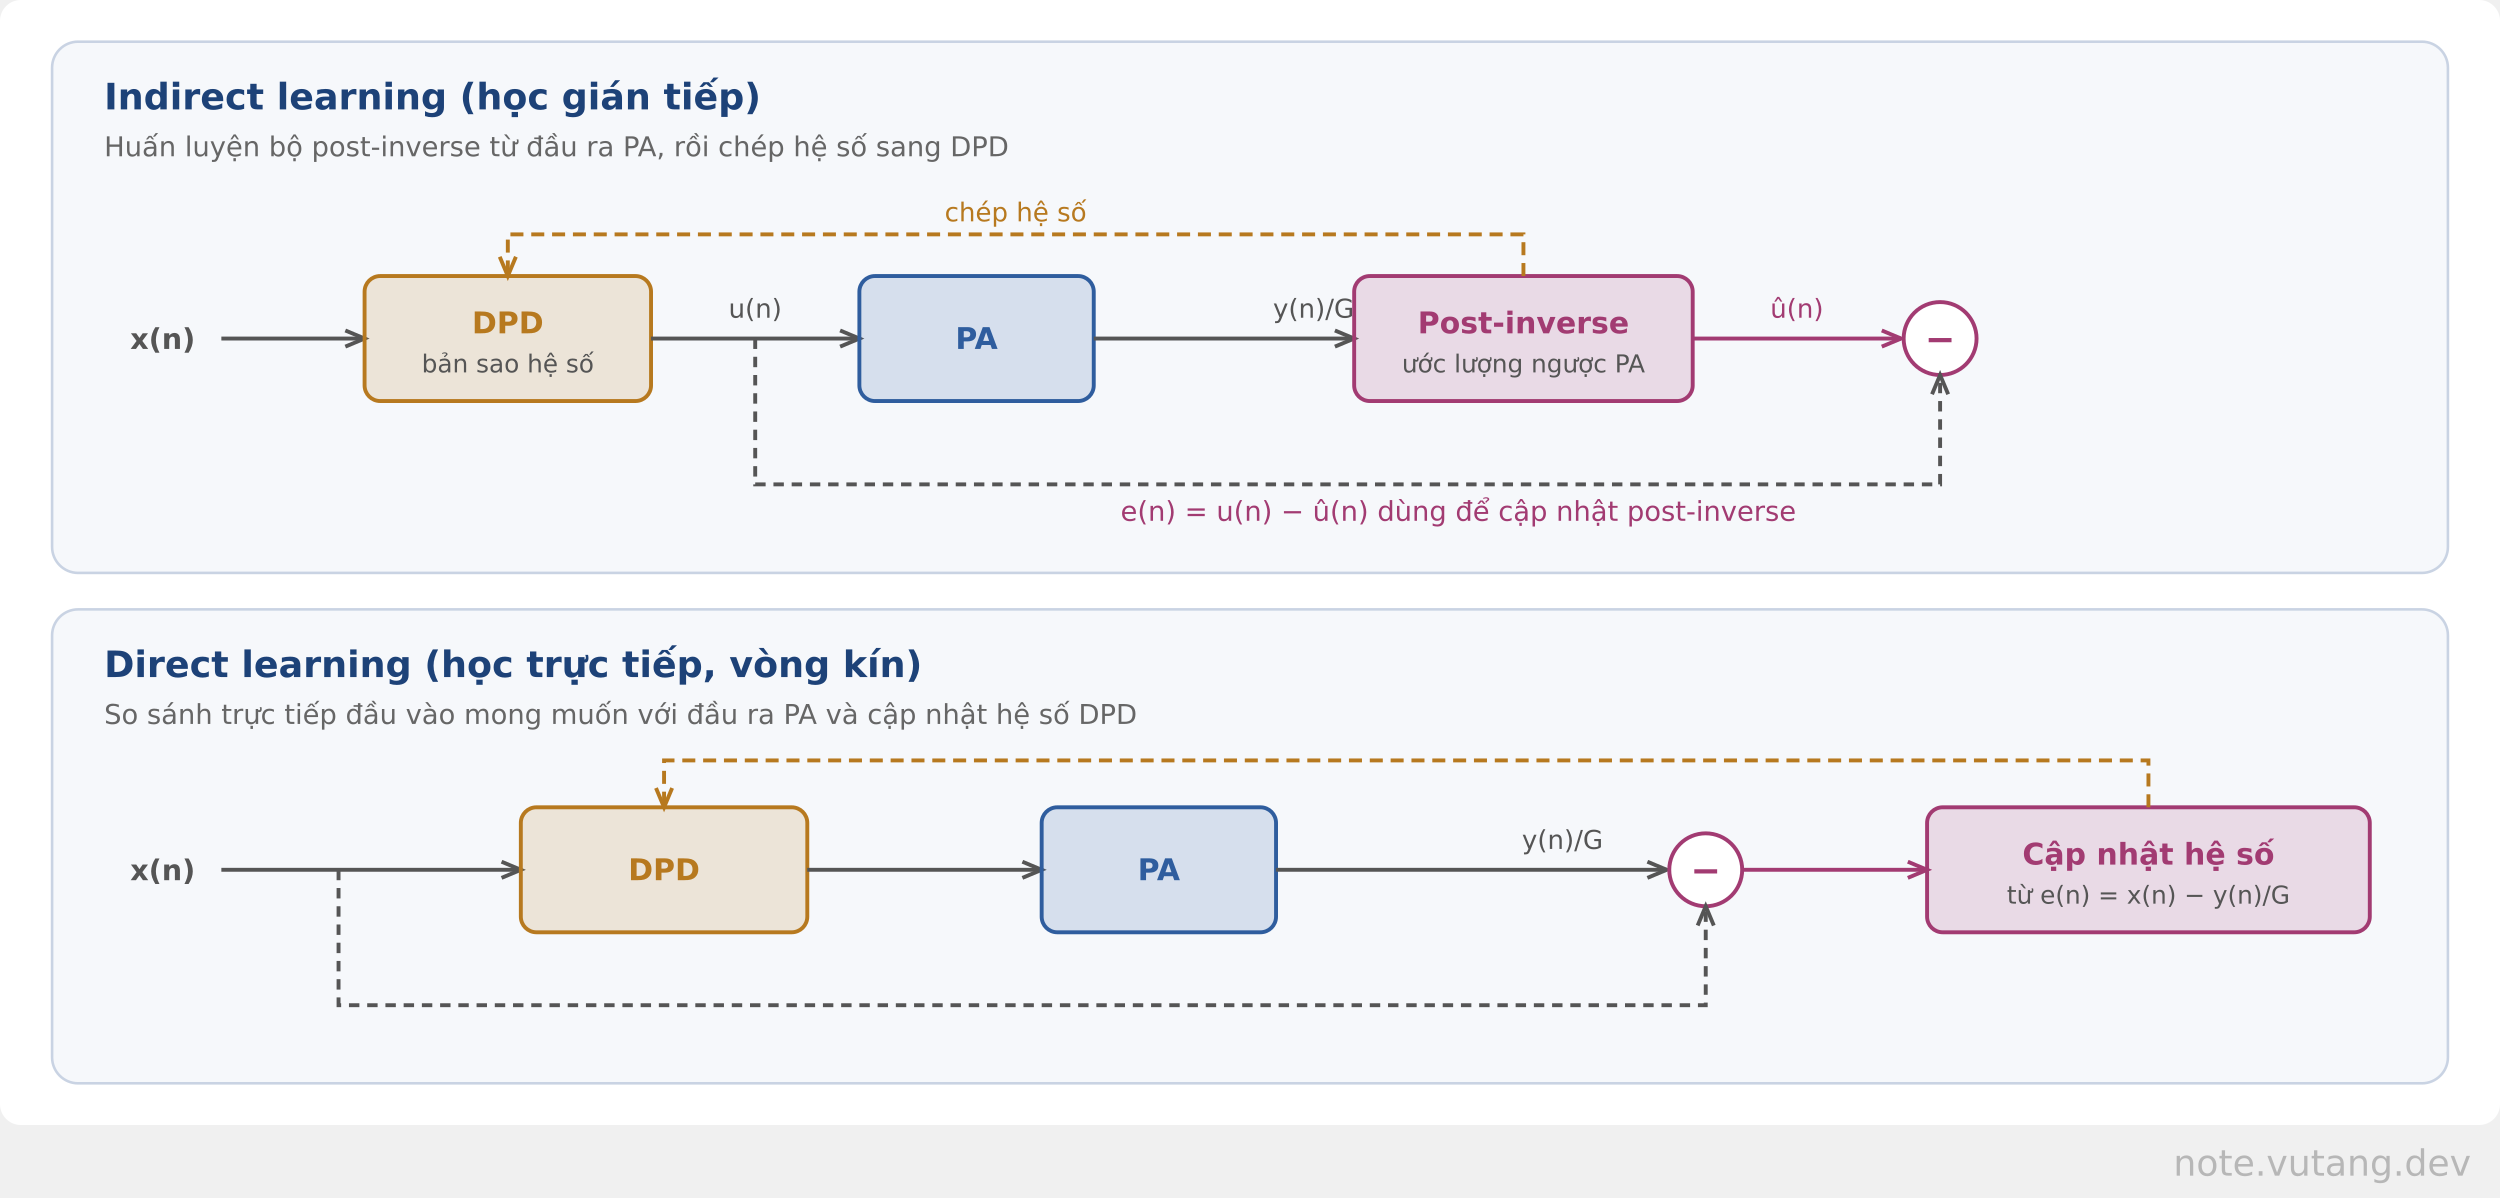
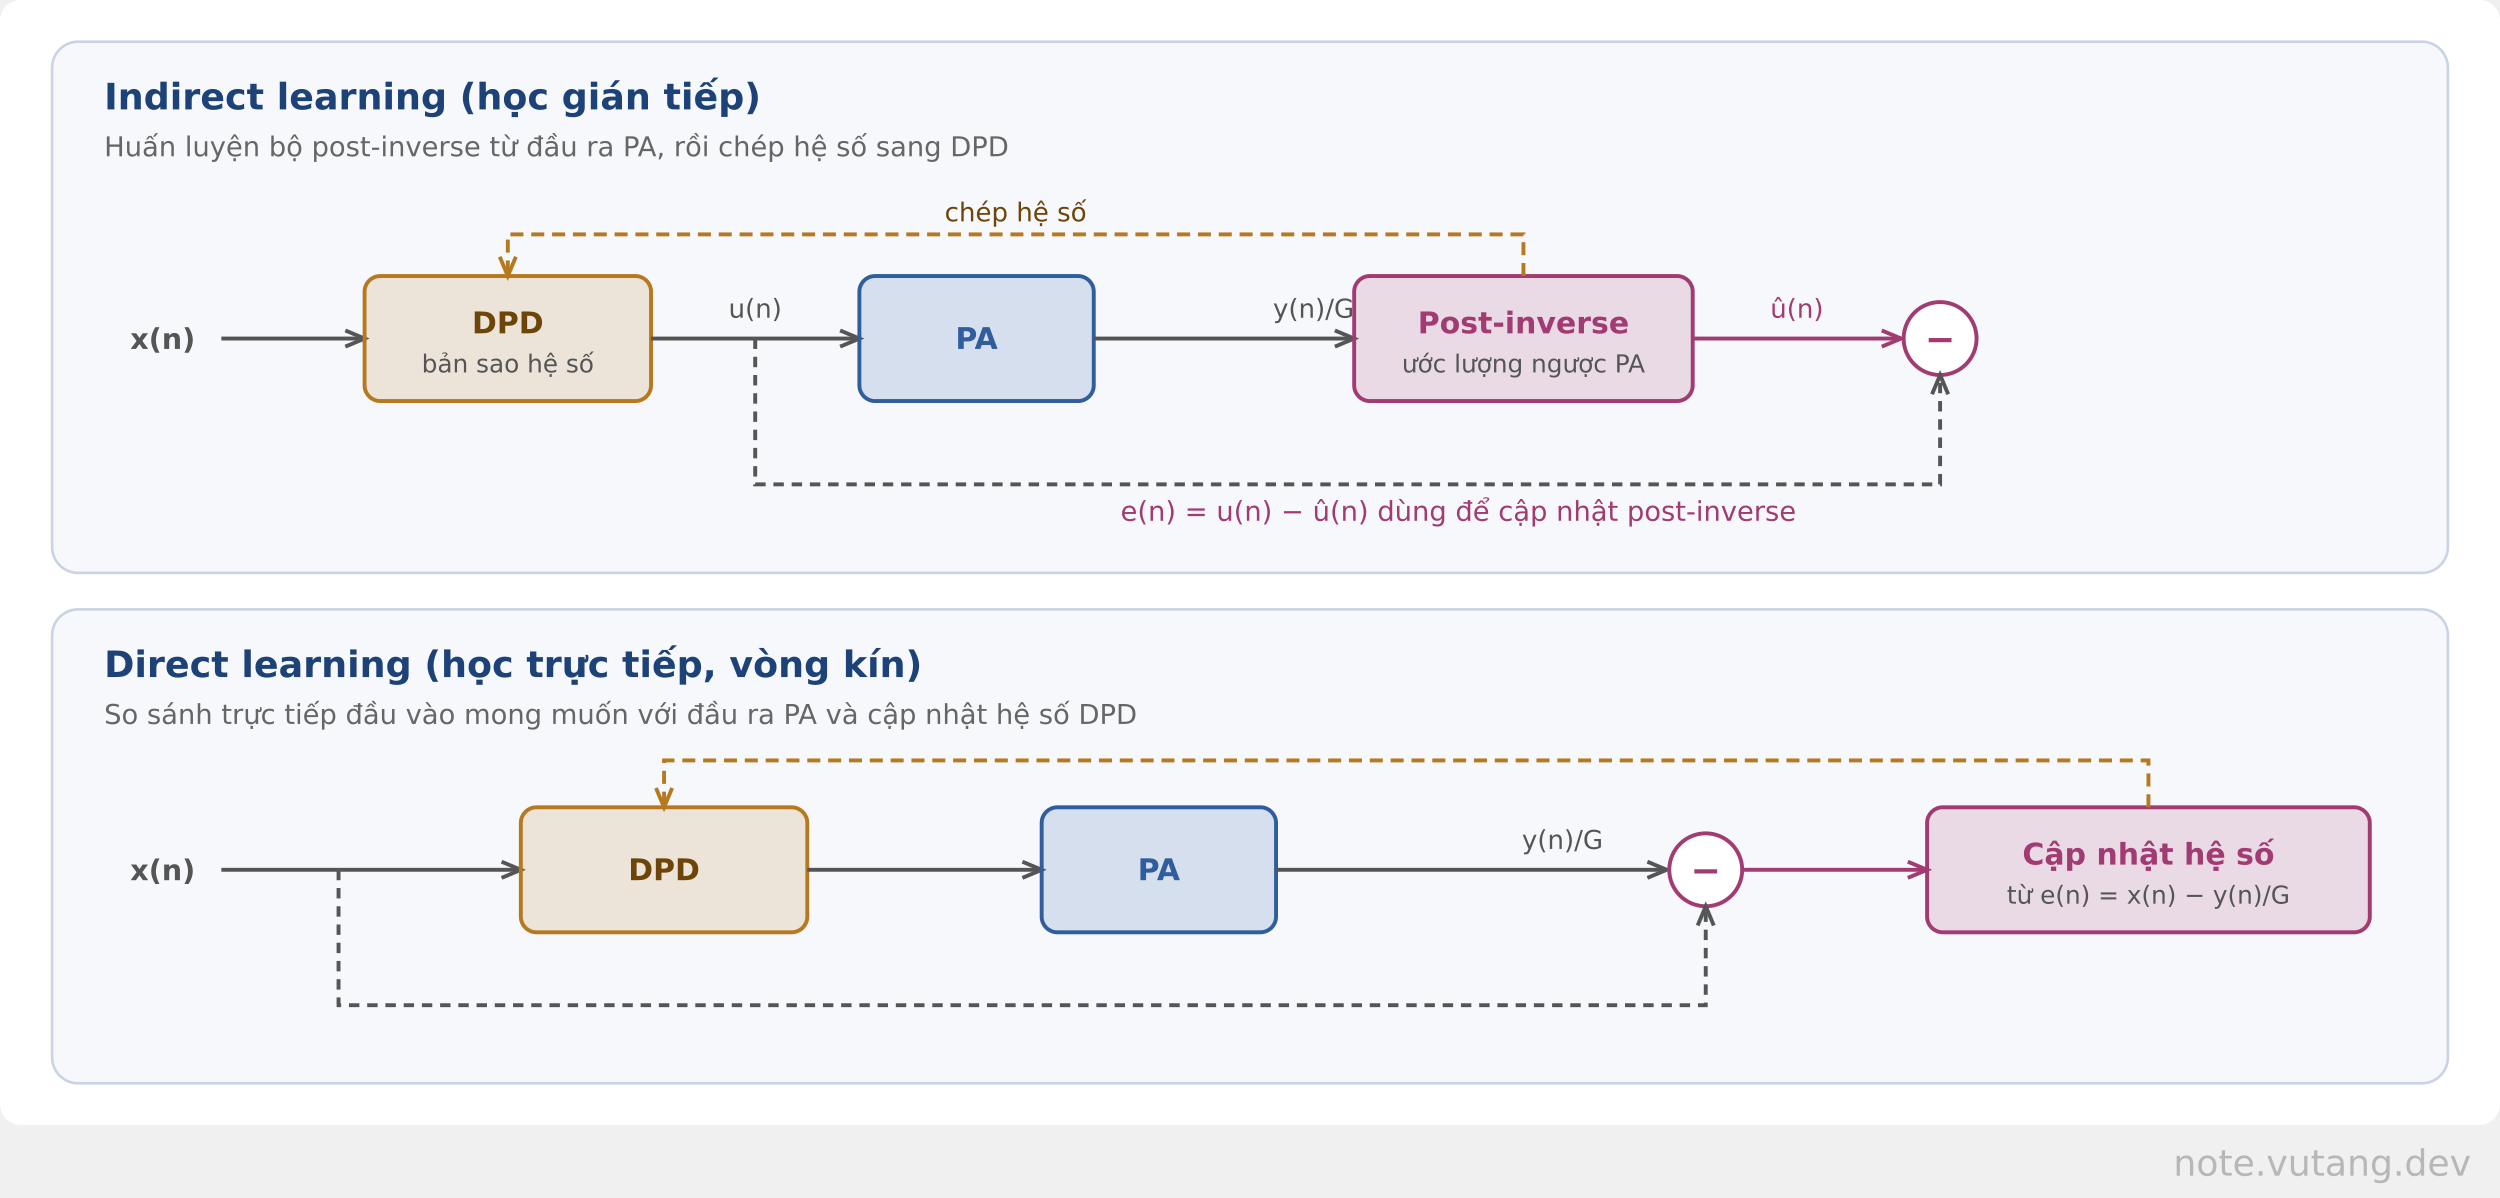
<svg xmlns="http://www.w3.org/2000/svg" role="img" viewBox="0 0 960 459.79" font-family="DejaVu Sans, sans-serif">
  <rect x="0" y="0" width="960" height="432" rx="8" fill="#ffffff" />
  <rect x="20" y="16" width="920" height="204" rx="10" fill="#f6f8fb" stroke="#c9d3e3" />
  <text x="40" y="42" font-size="14" font-weight="700" fill="#1d4278">Indirect learning (học gián tiếp)</text>
  <text x="40" y="60" font-size="10.5" fill="#666">Huấn luyện bộ post-inverse từ đầu ra PA, rồi chép hệ số sang DPD</text>
  <text x="50" y="134" font-size="11" text-anchor="start" fill="#555" font-weight="700">x(n)</text>
  <line x1="85" y1="130" x2="140" y2="130" stroke="#555" stroke-width="1.5" />
  <path d="M132.6 133.1 L140 130 L132.6 126.9" fill="none" stroke="#555" stroke-width="1.5" />
  <rect x="140" y="106" width="110" height="48" rx="6" fill="#b7791f" fill-opacity="0.16" stroke="#b7791f" stroke-width="1.5" />
-   <text x="195.0" y="128.0" font-size="11.5" text-anchor="middle" fill="#b7791f" font-weight="700">DPD</text>
+   <text x="195.0" y="128.0" font-size="11.5" text-anchor="middle" fill="#6e4508" font-weight="700">DPD</text>
  <text x="195.0" y="143.0" font-size="9.5" text-anchor="middle" fill="#555">bản sao hệ số</text>
  <line x1="250" y1="130" x2="330" y2="130" stroke="#555" stroke-width="1.5" />
  <path d="M322.6 133.1 L330 130 L322.6 126.9" fill="none" stroke="#555" stroke-width="1.5" />
  <text x="290" y="122" font-size="10" text-anchor="middle" fill="#555">u(n)</text>
  <rect x="330" y="106" width="90" height="48" rx="6" fill="#2f5d9e" fill-opacity="0.16" stroke="#2f5d9e" stroke-width="1.5" />
  <text x="375.0" y="134.0" font-size="11.5" text-anchor="middle" fill="#2f5d9e" font-weight="700">PA</text>
  <line x1="420" y1="130" x2="520" y2="130" stroke="#555" stroke-width="1.5" />
  <path d="M512.6 133.1 L520 130 L512.6 126.9" fill="none" stroke="#555" stroke-width="1.5" />
  <text x="520" y="122" font-size="10" text-anchor="end" fill="#555">y(n)/G</text>
  <rect x="520" y="106" width="130" height="48" rx="6" fill="#a23b72" fill-opacity="0.16" stroke="#a23b72" stroke-width="1.5" />
  <text x="585.0" y="128.0" font-size="11.5" text-anchor="middle" fill="#a23b72" font-weight="700">Post-inverse</text>
  <text x="585.0" y="143.0" font-size="9.5" text-anchor="middle" fill="#555">ước lượng ngược PA</text>
  <line x1="650" y1="130" x2="730" y2="130" stroke="#a23b72" stroke-width="1.5" />
  <path d="M722.6 133.1 L730 130 L722.6 126.9" fill="none" stroke="#a23b72" stroke-width="1.5" />
  <text x="690" y="122" font-size="10" text-anchor="middle" fill="#a23b72">û(n)</text>
  <circle cx="745" cy="130" r="14" fill="#fff" stroke="#a23b72" stroke-width="1.5" />
  <text x="745" y="135" font-size="14" text-anchor="middle" fill="#a23b72" font-weight="700">−</text>
  <polyline points="290,130 290,186 745,186 745,144" fill="none" stroke="#555" stroke-width="1.5" stroke-dasharray="4 3" />
  <path d="M748.1 151.4 L745 144 L741.9 151.4" fill="none" stroke="#555" stroke-width="1.5" />
  <text x="560" y="200" font-size="10.5" text-anchor="middle" fill="#a23b72">e(n) = u(n) − û(n) dùng để cập nhật post-inverse</text>
  <polyline points="585,106 585,90 195,90 195,106" fill="none" stroke="#b7791f" stroke-width="1.5" stroke-dasharray="5 3" />
  <path d="M191.9 98.6 L195 106 L198.1 98.6" fill="none" stroke="#b7791f" stroke-width="1.5" />
-   <text x="390" y="85" font-size="10" text-anchor="middle" fill="#b7791f">chép hệ số</text>
+   <text x="390" y="85" font-size="10" text-anchor="middle" fill="#6e4508">chép hệ số</text>
  <rect x="20" y="234" width="920" height="182" rx="10" fill="#f6f8fb" stroke="#c9d3e3" />
  <text x="40" y="260" font-size="14" font-weight="700" fill="#1d4278">Direct learning (học trực tiếp, vòng kín)</text>
  <text x="40" y="278" font-size="10.5" fill="#666">So sánh trực tiếp đầu vào mong muốn với đầu ra PA và cập nhật hệ số DPD</text>
  <text x="50" y="338" font-size="11" text-anchor="start" fill="#555" font-weight="700">x(n)</text>
  <line x1="85" y1="334" x2="200" y2="334" stroke="#555" stroke-width="1.5" />
  <path d="M192.6 337.1 L200 334 L192.6 330.9" fill="none" stroke="#555" stroke-width="1.5" />
  <rect x="200" y="310" width="110" height="48" rx="6" fill="#b7791f" fill-opacity="0.16" stroke="#b7791f" stroke-width="1.5" />
-   <text x="255.0" y="338.0" font-size="11.5" text-anchor="middle" fill="#b7791f" font-weight="700">DPD</text>
+   <text x="255.0" y="338.0" font-size="11.5" text-anchor="middle" fill="#6e4508" font-weight="700">DPD</text>
  <line x1="310" y1="334" x2="400" y2="334" stroke="#555" stroke-width="1.5" />
  <path d="M392.6 337.1 L400 334 L392.6 330.9" fill="none" stroke="#555" stroke-width="1.5" />
  <rect x="400" y="310" width="90" height="48" rx="6" fill="#2f5d9e" fill-opacity="0.16" stroke="#2f5d9e" stroke-width="1.5" />
  <text x="445.0" y="338.0" font-size="11.5" text-anchor="middle" fill="#2f5d9e" font-weight="700">PA</text>
  <line x1="490" y1="334" x2="640" y2="334" stroke="#555" stroke-width="1.5" />
  <path d="M632.6 337.1 L640 334 L632.6 330.9" fill="none" stroke="#555" stroke-width="1.5" />
  <text x="600" y="326" font-size="10" text-anchor="middle" fill="#555">y(n)/G</text>
  <circle cx="655" cy="334" r="14" fill="#fff" stroke="#a23b72" stroke-width="1.5" />
  <text x="655" y="339" font-size="14" text-anchor="middle" fill="#a23b72" font-weight="700">−</text>
  <polyline points="130,334 130,386 655,386 655,348" fill="none" stroke="#555" stroke-width="1.5" stroke-dasharray="4 3" />
  <path d="M658.1 355.4 L655 348 L651.9 355.4" fill="none" stroke="#555" stroke-width="1.5" />
  <line x1="669" y1="334" x2="740" y2="334" stroke="#a23b72" stroke-width="1.5" />
  <path d="M732.6 337.1 L740 334 L732.6 330.9" fill="none" stroke="#a23b72" stroke-width="1.5" />
  <rect x="740" y="310" width="170" height="48" rx="6" fill="#a23b72" fill-opacity="0.16" stroke="#a23b72" stroke-width="1.5" />
  <text x="825.0" y="332.0" font-size="11.5" text-anchor="middle" fill="#a23b72" font-weight="700">Cập nhật hệ số</text>
  <text x="825.0" y="347.0" font-size="9.5" text-anchor="middle" fill="#555">từ e(n) = x(n) − y(n)/G</text>
  <polyline points="825,310 825,292 255,292 255,310" fill="none" stroke="#b7791f" stroke-width="1.5" stroke-dasharray="5 3" />
  <path d="M251.9 302.6 L255 310 L258.1 302.6" fill="none" stroke="#b7791f" stroke-width="1.5" />
  <text id="wm" x="948.88" y="451.45" text-anchor="end" font-size="13.89" font-family="DejaVu Sans, sans-serif" style="fill:#888;fill-opacity:0.55">note.vutang.dev</text>
</svg>
